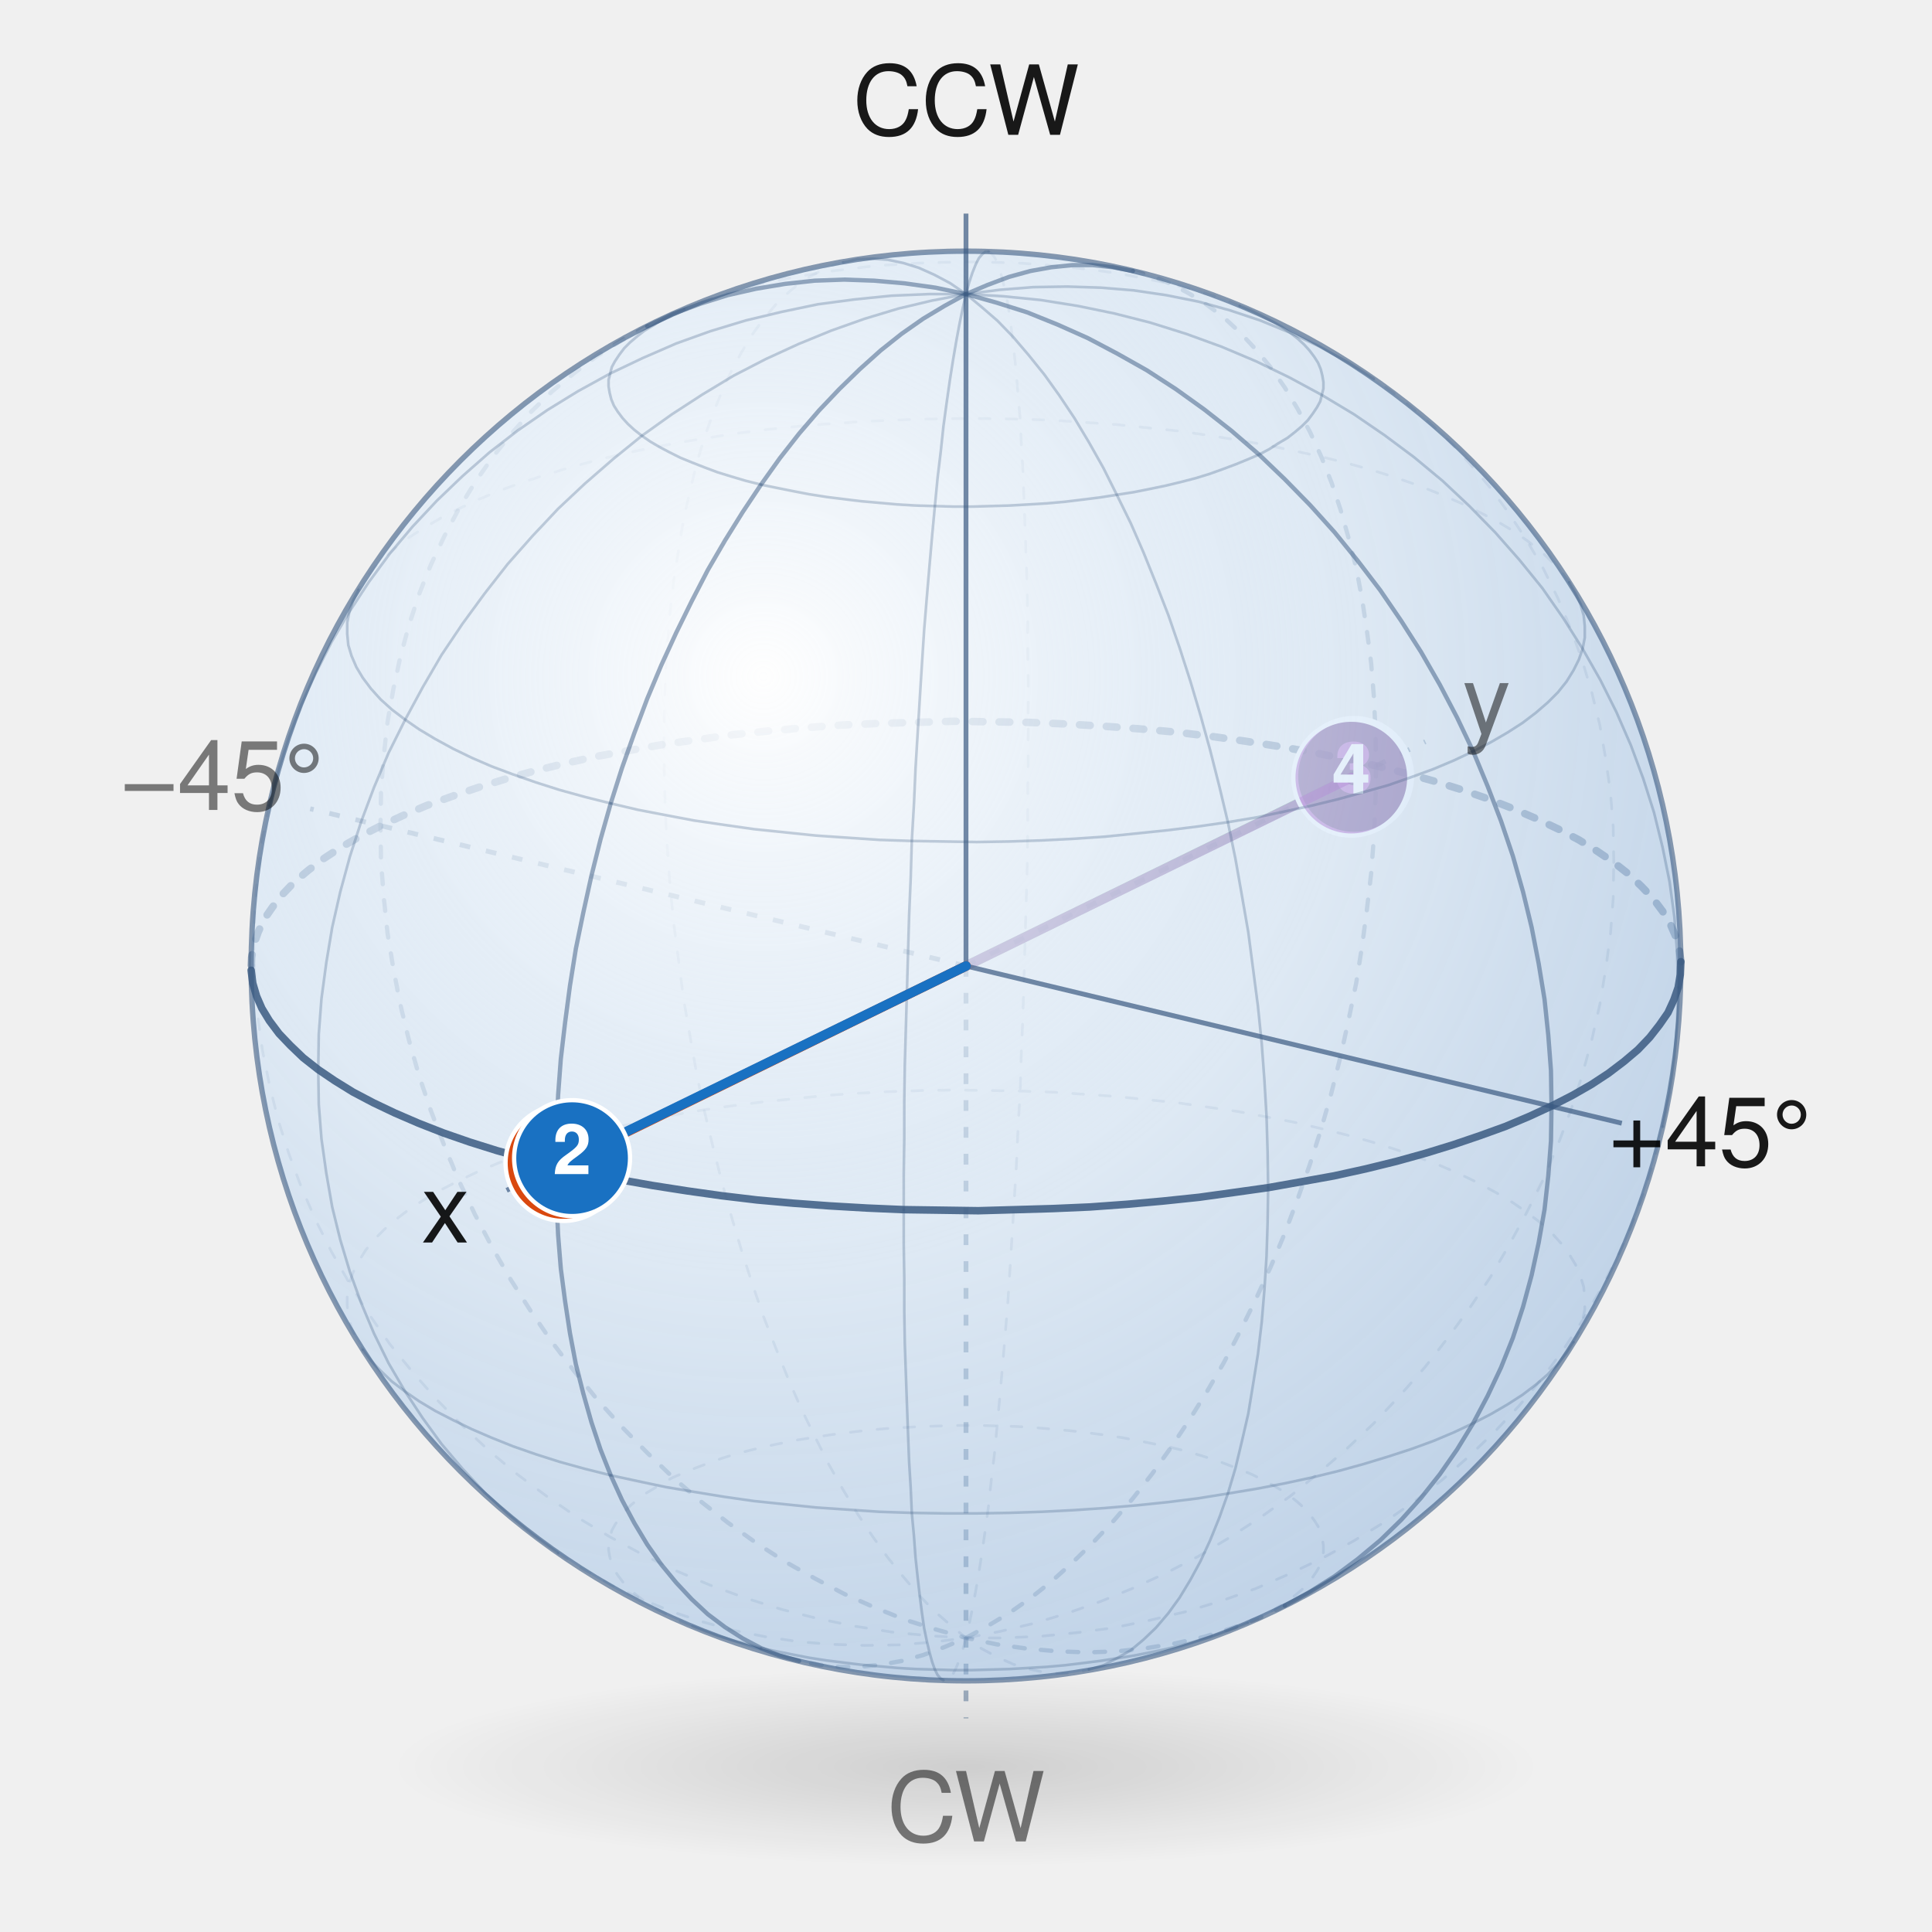
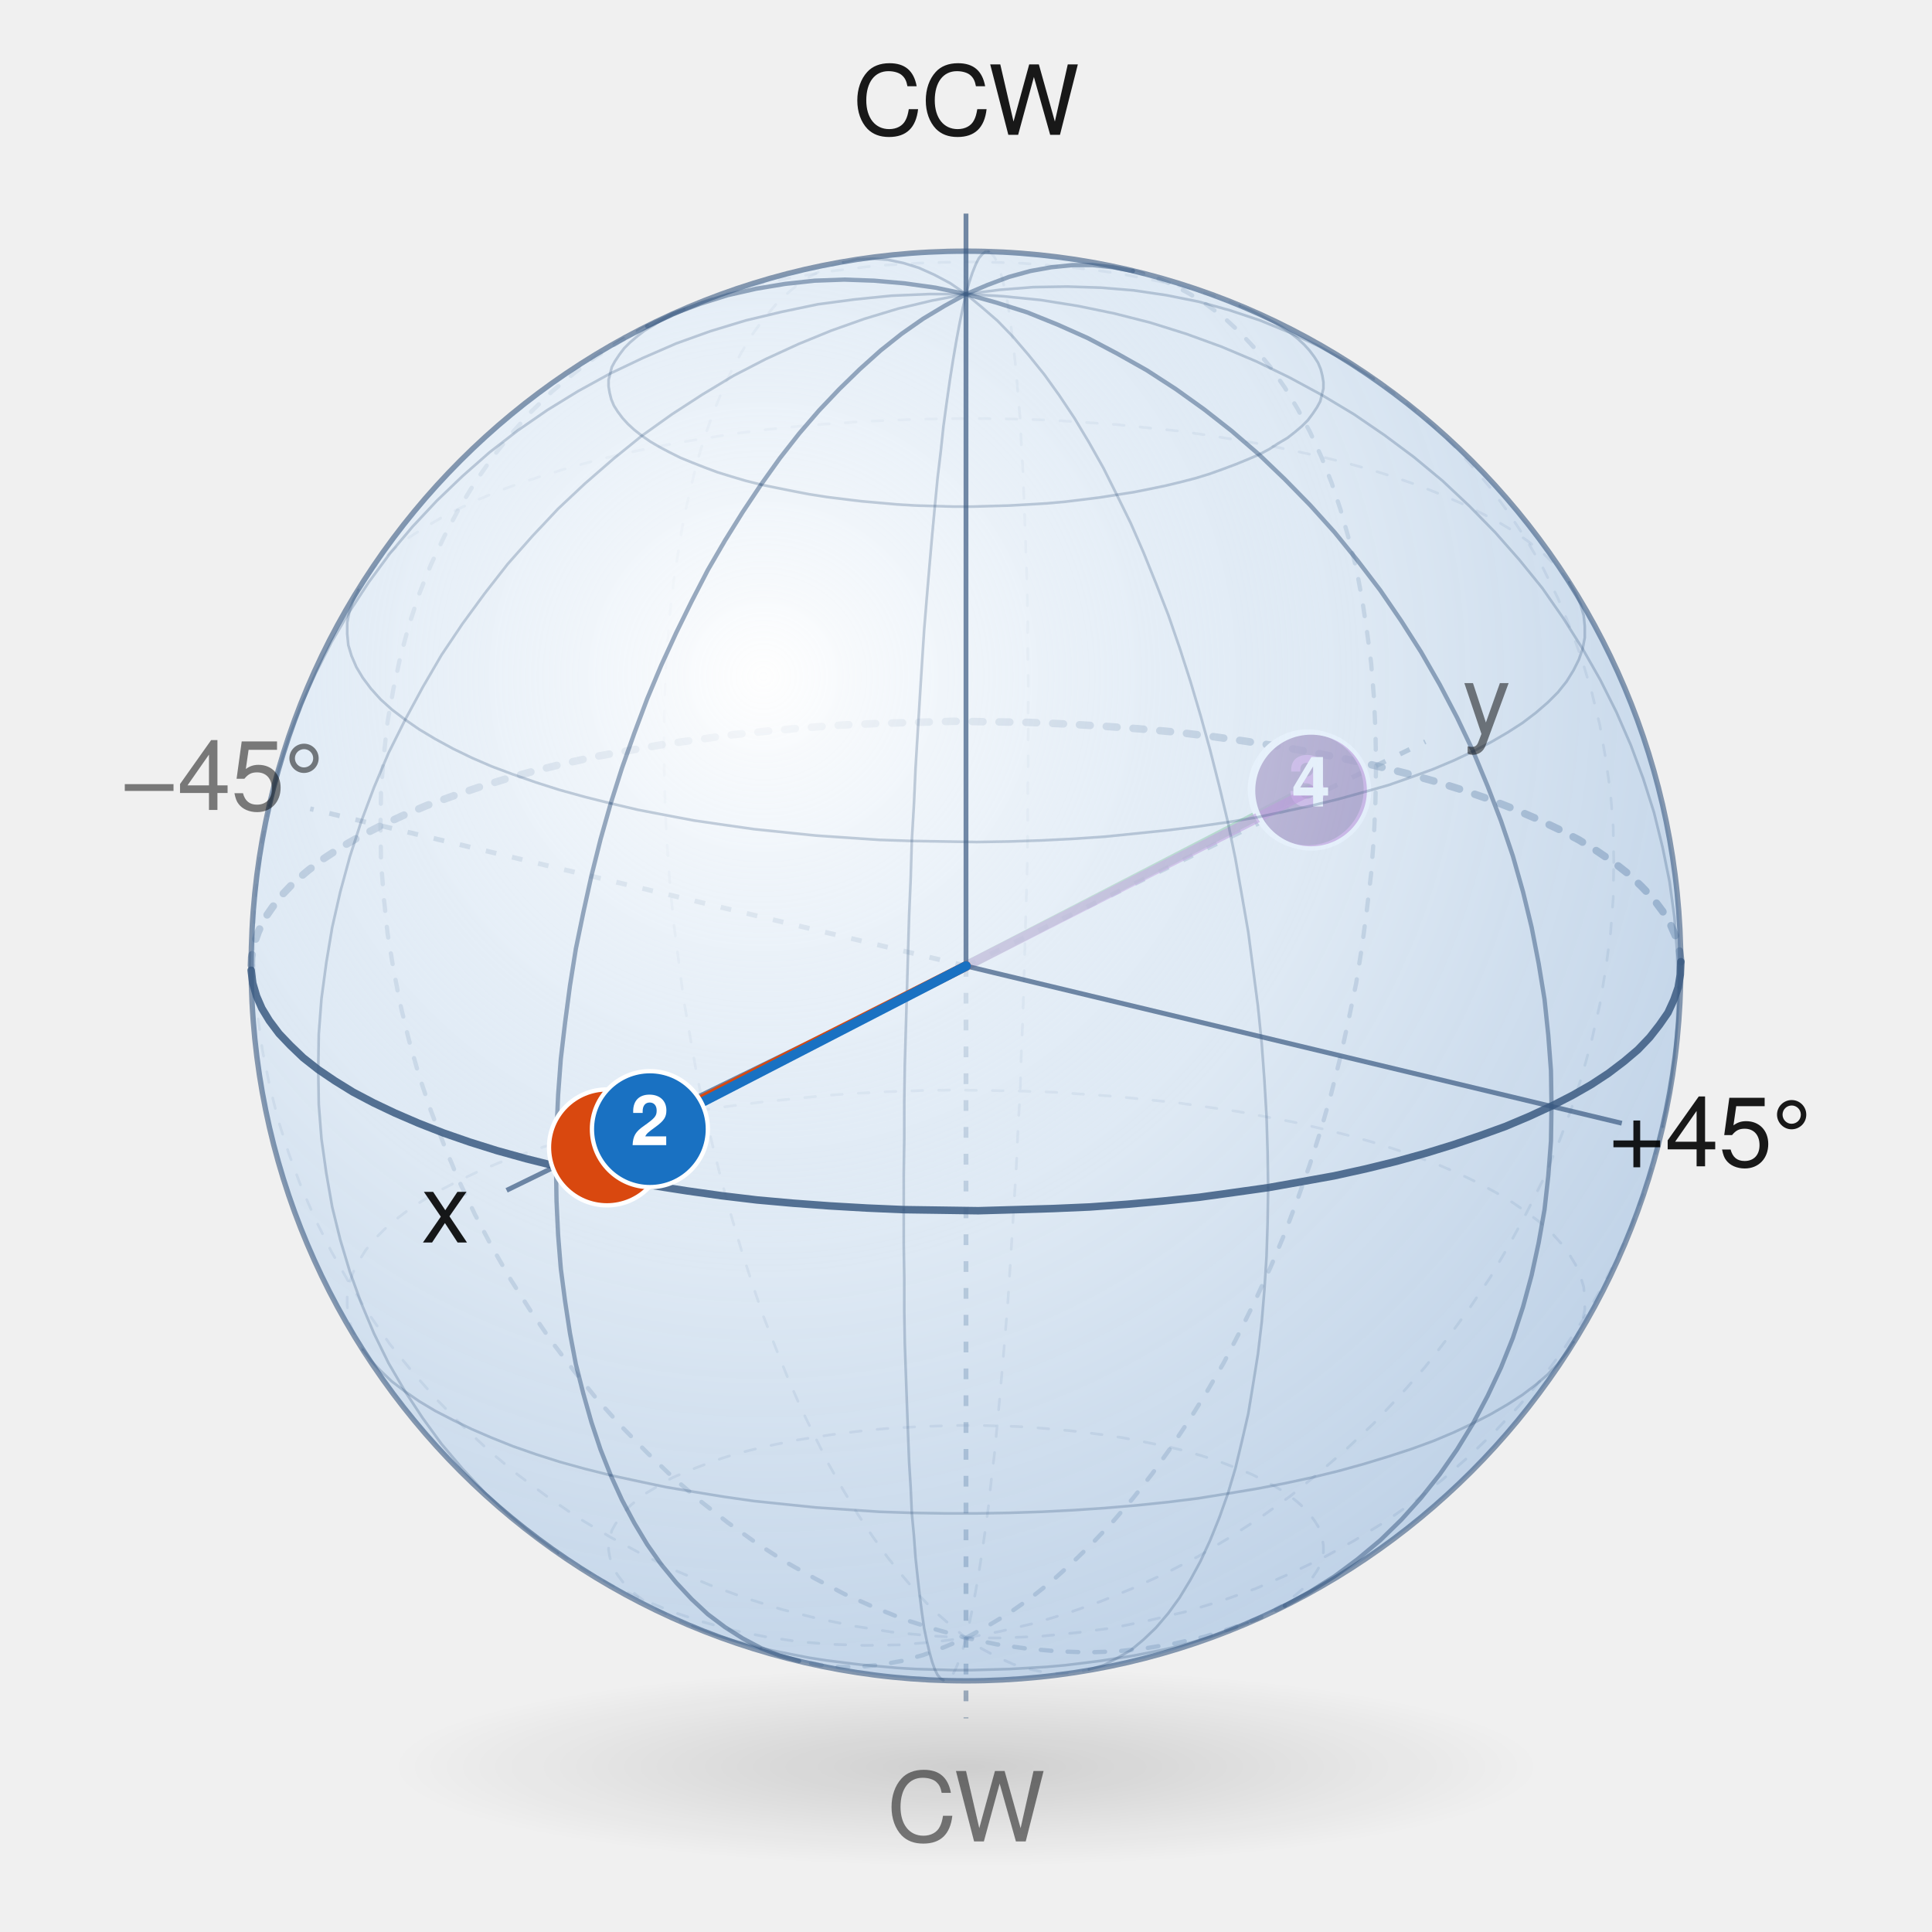
<svg xmlns="http://www.w3.org/2000/svg" viewBox="0 0 360 360" width="360" height="360" font-family="-apple-system, Segoe UI, Helvetica, Arial, sans-serif" font-size="18.0">
  <defs>
    <radialGradient id="pg-ball" cx="36%" cy="30%" r="75%">
      <stop offset="0" stop-color="#ffffff" stop-opacity="0.95" />
      <stop offset="0.55" stop-color="#cfe3f7" stop-opacity="0.55" />
      <stop offset="1" stop-color="#8db3dd" stop-opacity="0.5" />
    </radialGradient>
    <radialGradient id="pg-floor">
      <stop offset="0" stop-color="#000" stop-opacity="0.14" />
      <stop offset="1" stop-color="#000" stop-opacity="0" />
    </radialGradient>
  </defs>
  <ellipse cx="180.0" cy="329.2" rx="106.6" ry="18.6" fill="url(#pg-floor)" />
  <polyline points="184.2,46.9 184.7,47.2 185.3,47.9 185.8,48.9 186.3,50.3 186.8,52.1 187.3,54.2 187.8,56.6 188.2,59.4 188.6,62.5 189.0,66.0 189.4,69.7 189.7,73.8 190.1,78.1 190.3,82.7 190.6,87.6 190.8,92.8 191.0,98.2 191.2,103.8 191.4,109.6 191.5,115.6 191.5,121.8 191.6,128.1 191.6,134.6 191.6,141.2 191.5,147.9 191.5,154.8 191.4,161.6 191.2,168.6 191.0,175.5 190.8,182.5 190.6,189.4 190.3,196.4 190.1,203.3 189.7,210.1 189.4,216.9 189.0,223.5 188.6,230.0 188.2,236.4 187.8,242.6 187.3,248.7 186.8,254.6 186.3,260.3 185.8,265.7 185.3,270.9 184.7,275.9 184.2,280.6 183.6,285.0 183.0,289.2 182.4,293.0 181.8,296.5 181.2,299.7 180.6,302.6 180.0,305.2 179.4,307.4 178.8,309.2 178.2,310.7 177.6,311.9 177.0,312.6 176.4,313.1 175.8,313.1" fill="none" stroke="#3b5b82" stroke-width="0.5" stroke-opacity="0.17" stroke-linecap="round" stroke-dasharray="2 3" />
  <polyline points="157.1,48.9 154.4,49.7 151.9,51.0 149.3,52.5 146.9,54.5 144.6,56.7 142.3,59.4 140.2,62.3 138.2,65.6 136.3,69.1 134.5,73.0 132.8,77.2 131.2,81.7 129.8,86.4 128.6,91.4 127.4,96.6 126.5,102.1 125.6,107.7 124.9,113.6 124.4,119.6 124.0,125.9 123.8,132.2 123.7,138.7 123.8,145.3 124.0,152.0 124.4,158.8 124.9,165.6 125.6,172.5 126.5,179.4 127.4,186.3 128.6,193.2 129.8,200.0 131.2,206.8 132.8,213.5 134.5,220.2 136.3,226.7 138.2,233.1 140.2,239.3 142.3,245.4 144.6,251.3 146.9,257.0 149.3,262.5 151.9,267.8 154.4,272.8 157.1,277.6 159.8,282.1 162.6,286.3 165.4,290.2 168.3,293.8 171.2,297.2 174.1,300.2 177.1,302.8 180.0,305.2 182.9,307.2 185.9,308.8 188.8,310.1 191.7,311.0 194.6,311.6 197.4,311.8 200.2,311.7 202.9,311.1" fill="none" stroke="#3b5b82" stroke-width="0.5" stroke-opacity="0.17" stroke-linecap="round" stroke-dasharray="2 3" />
  <polyline points="50.2,150.1 48.9,156.5 48.0,163.0 47.5,169.5 47.3,176.0 47.5,182.6 48.0,189.1 48.9,195.7 50.2,202.1 51.8,208.6 53.8,214.9 56.1,221.1 58.8,227.3 61.8,233.3 65.1,239.1 68.7,244.8 72.6,250.4 76.9,255.7 81.4,260.8 86.2,265.7 91.2,270.4 96.5,274.8 102.0,278.9 107.7,282.8 113.7,286.4 119.8,289.7 126.0,292.7 132.4,295.4 139.0,297.8 145.7,299.9 152.4,301.6 159.2,303.0 166.1,304.1 173.1,304.8 180.0,305.2 186.9,305.2 193.9,304.9 200.8,304.2 207.6,303.3 214.3,301.9 221.0,300.3 227.6,298.3 234.0,296.0 240.2,293.3 246.3,290.4 252.3,287.1 258.0,283.6 263.5,279.8 268.8,275.7 273.8,271.3 278.6,266.7 283.1,261.9 287.4,256.8 291.3,251.5 294.9,246.0 298.2,240.4 301.2,234.5 303.9,228.6 306.2,222.5 308.2,216.2 309.8,209.9" fill="none" stroke="#3b5b82" stroke-width="0.5" stroke-opacity="0.17" stroke-linecap="round" stroke-dasharray="2 3" />
  <polyline points="300.7,160.7 300.6,154.2 300.1,147.8 299.2,141.4 298.1,135.1 296.6,129.0 294.8,123.0 292.7,117.2 290.3,111.5 287.6,106.0 284.5,100.7 281.2,95.7 277.7,90.9 273.8,86.3 269.7,81.9 265.4,77.9 260.8,74.1 256.0,70.6" fill="none" stroke="#3b5b82" stroke-width="0.5" stroke-opacity="0.17" stroke-linecap="round" stroke-dasharray="2 3" />
  <polyline points="104.0,289.4 109.0,292.6 114.3,295.5 119.6,298.0 125.2,300.3 130.9,302.2 136.7,303.8 142.7,305.0 148.8,305.9 154.9,306.4 161.1,306.6 167.4,306.5 173.7,306.0 180.0,305.2 186.3,304.0 192.6,302.5 198.9,300.6 205.1,298.4 211.2,295.9 217.3,293.1 223.3,290.0 229.1,286.5 234.8,282.8 240.4,278.8 245.7,274.5 251.0,269.9 256.0,265.2 260.8,260.1 265.4,254.9 269.7,249.4 273.8,243.8 277.7,238.0 281.2,232.0 284.5,225.9 287.6,219.7 290.3,213.3 292.7,206.9 294.8,200.4 296.6,193.8 298.1,187.2 299.2,180.6 300.1,173.9 300.6,167.3 300.7,160.7" fill="none" stroke="#3b5b82" stroke-width="0.5" stroke-opacity="0.17" stroke-linecap="round" stroke-dasharray="2 3" />
  <polyline points="232.5,302.4 234.6,301.5 236.5,300.5 238.2,299.4 239.9,298.4 241.3,297.3 242.6,296.2 243.7,295.1 244.6,293.9 245.4,292.7 246.0,291.6 246.3,290.4 246.6,289.2 246.6,288.0 246.4,286.8 246.1,285.6 245.6,284.4 244.9,283.3 244.0,282.1 243.0,281.0 241.8,279.9 240.4,278.8 238.8,277.7 237.1,276.7 235.2,275.7 233.2,274.7 231.0,273.8 228.7,272.9 226.3,272.0 223.7,271.2 221.0,270.4 218.2,269.7 215.3,269.1 212.3,268.5 209.2,267.9 206.0,267.4 202.8,267.0 199.5,266.6 196.1,266.3 192.7,266.0 189.3,265.8 185.8,265.7 182.3,265.6 178.8,265.6 175.4,265.7 171.9,265.8 168.4,266.0 165.0,266.2 161.6,266.5 158.3,266.9 155.1,267.3 151.9,267.8 148.7,268.3 145.7,268.9 142.8,269.5 139.9,270.2 137.2,270.9 134.6,271.7 132.1,272.6 129.7,273.5 127.5,274.4 125.4,275.3 123.5,276.3 121.8,277.4 120.1,278.4 118.7,279.5 117.4,280.6 116.3,281.7 115.4,282.9 114.6,284.1 114.0,285.2 113.7,286.4 113.4,287.6 113.4,288.8 113.6,290.0 113.9,291.2 114.4,292.4 115.1,293.5 116.0,294.7 117.0,295.8 118.2,296.9 119.6,298.0 121.2,299.1 122.9,300.1 124.8,301.1 126.8,302.1 129.0,303.0" fill="none" stroke="#3b5b82" stroke-width="0.5" stroke-opacity="0.17" stroke-linecap="round" stroke-dasharray="2 3" />
  <polyline points="293.2,250.1 294.2,248.1 294.9,246.0 295.3,244.0 295.3,241.9 295.1,239.8 294.5,237.8 293.6,235.7 292.4,233.7 290.9,231.7 289.1,229.7 287.0,227.8 284.5,225.9 281.9,224.1 278.9,222.3 275.6,220.5 272.1,218.8 268.4,217.2 264.4,215.7 260.1,214.2 255.7,212.8 251.0,211.5 246.2,210.3 241.1,209.1 235.9,208.1 230.6,207.1 225.1,206.3 219.5,205.5 213.7,204.9 207.9,204.3 202.0,203.9 196.1,203.5 190.1,203.3 184.0,203.2 178.0,203.1 172.0,203.2 165.9,203.4 160.0,203.7 154.1,204.1 148.2,204.7 142.4,205.3 136.8,206.0 131.2,206.8 125.8,207.7 120.6,208.8 115.5,209.9 110.6,211.1 105.9,212.4 101.3,213.7 97.0,215.2 92.9,216.7 89.1,218.3 85.5,220.0 82.2,221.7 79.1,223.5 76.3,225.3 73.8,227.2 71.6,229.1 69.7,231.0 68.1,233.0 66.8,235.1 65.8,237.1 65.1,239.1 64.7,241.2 64.7,243.3 64.9,245.3 65.5,247.4 66.4,249.4 67.6,251.5" fill="none" stroke="#3b5b82" stroke-width="0.5" stroke-opacity="0.17" stroke-linecap="round" stroke-dasharray="2 3" />
  <polyline points="292.4,108.5 290.9,106.5 289.1,104.6 287.0,102.6 284.5,100.7 281.9,98.9 278.9,97.1 275.6,95.4 272.1,93.7 268.4,92.1 264.4,90.5 260.1,89.0 255.7,87.6 251.0,86.3 246.2,85.1 241.1,84.0 235.9,82.9 230.6,82.0 225.1,81.1 219.5,80.3 213.7,79.7 207.9,79.1 202.0,78.7 196.1,78.3 190.1,78.1 184.0,78.0 178.0,78.0 172.0,78.1 165.9,78.3 160.0,78.6 154.1,79.0 148.2,79.5 142.4,80.1 136.8,80.8 131.2,81.7 125.8,82.6 120.6,83.6 115.5,84.7 110.6,85.9 105.9,87.2 101.3,88.6 97.0,90.0 92.9,91.5 89.1,93.1 85.5,94.8 82.2,96.5 79.1,98.3 76.3,100.1 73.8,102.0 71.6,103.9 69.7,105.9 68.1,107.9 66.8,109.9" fill="none" stroke="#3b5b82" stroke-width="0.5" stroke-opacity="0.17" stroke-linecap="round" stroke-dasharray="2 3" />
  <polyline points="231.0,57.0 228.7,56.1 226.3,55.2 223.7,54.4 221.0,53.7 218.2,52.9 215.3,52.3 212.3,51.7 209.2,51.1 206.0,50.6 202.8,50.2 199.5,49.8 196.1,49.5 192.7,49.2 189.3,49.0 185.8,48.9 182.3,48.8 178.8,48.8 175.4,48.9 171.9,49.0 168.4,49.2 165.0,49.4 161.6,49.7 158.3,50.1 155.1,50.5 151.9,51.0 148.7,51.5 145.7,52.1 142.8,52.7 139.9,53.4 137.2,54.2 134.6,54.9 132.1,55.8 129.7,56.7 127.5,57.6" fill="none" stroke="#3b5b82" stroke-width="0.5" stroke-opacity="0.17" stroke-linecap="round" stroke-dasharray="2 3" />
  <polyline points="211.1,50.5 214.7,51.5 218.2,52.9 221.6,54.7 224.9,56.8 228.1,59.2 231.1,62.0 234.0,65.1 236.8,68.5 239.4,72.2 241.8,76.2 244.1,80.5 246.2,85.1 248.1,89.9 249.8,95.0 251.3,100.3 252.7,105.8 253.8,111.6 254.7,117.5 255.5,123.6 256.0,129.8 256.3,136.2 256.4,142.7 256.3,149.3 256.0,156.0 255.5,162.7 254.7,169.5 253.8,176.3 252.7,183.2 251.3,190.0 249.8,196.8 248.1,203.6 246.2,210.3 244.1,216.9 241.8,223.4 239.4,229.8 236.8,236.0 234.0,242.1 231.1,248.0 228.1,253.8 224.9,259.3 221.6,264.6 218.2,269.7 214.7,274.6 211.1,279.2 207.4,283.5 203.6,287.5 199.8,291.2 195.9,294.7 192.0,297.8 188.0,300.6 184.0,303.0 180.0,305.2 176.0,306.9 172.0,308.4 168.0,309.5 164.1,310.2 160.2,310.6 156.4,310.6 152.6,310.2 148.9,309.5" fill="none" stroke="#3b5b82" stroke-width="0.8" stroke-opacity="0.30" stroke-linecap="round" stroke-dasharray="2 3" />
  <polyline points="120.6,60.8 115.9,63.4 111.3,66.3 107.0,69.5 102.8,73.0 98.9,76.8 95.2,80.9 91.7,85.3 88.5,89.9 85.5,94.8 82.8,99.9 80.3,105.2 78.1,110.7 76.2,116.5 74.6,122.4 73.3,128.4 72.2,134.6 71.5,140.9 71.0,147.4 70.9,153.9 71.0,160.5 71.5,167.1 72.2,173.8 73.3,180.5 74.6,187.2 76.2,193.8 78.1,200.5 80.3,207.0 82.8,213.5 85.5,220.0 88.5,226.3 91.7,232.4 95.2,238.5 98.9,244.3 102.8,250.0 107.0,255.5 111.3,260.8 115.9,265.9 120.6,270.7 125.4,275.3 130.5,279.7 135.6,283.7 140.9,287.5 146.3,291.0 151.8,294.1 157.3,297.0 162.9,299.5 168.6,301.8 174.3,303.6 180.0,305.2 185.7,306.4 191.4,307.2 197.1,307.7 202.7,307.9 208.2,307.7 213.7,307.1 219.1,306.2 224.4,305.0 229.5,303.4 234.6,301.5 239.4,299.2" fill="none" stroke="#3b5b82" stroke-width="0.8" stroke-opacity="0.30" stroke-linecap="round" stroke-dasharray="2 3" />
  <polyline points="313.2,179.2 312.9,176.8 312.2,174.4 311.2,172.1 309.8,169.8 308.0,167.4 305.9,165.2 303.5,162.9 300.7,160.7 297.6,158.6 294.2,156.5 290.4,154.5 286.4,152.6 282.0,150.7 277.4,148.9 272.5,147.2 267.4,145.6 262.0,144.1 256.4,142.7 250.6,141.4 244.6,140.2 238.4,139.1 232.0,138.1 225.6,137.2 218.9,136.4 212.2,135.8 205.4,135.3 198.5,134.9 191.6,134.6 184.6,134.5 177.7,134.4 170.7,134.6 163.8,134.8 156.9,135.1 150.0,135.6 143.3,136.2 136.6,136.9 130.1,137.8 123.7,138.7 117.5,139.8 111.4,140.9 105.5,142.2 99.8,143.6 94.4,145.1 89.2,146.7 84.2,148.4 79.5,150.1 75.0,152.0 70.9,153.9 67.0,155.9 63.5,157.9 60.3,160.0 57.4,162.2 54.8,164.4 52.6,166.7 50.8,169.0 49.2,171.3 48.1,173.7 47.3,176.0 46.9,178.4 46.8,180.8" fill="none" stroke="#3b5b82" stroke-width="1.4" stroke-opacity="0.51" stroke-linecap="round" stroke-dasharray="2 3" />
  <line x1="180.0" y1="180.0" x2="265.6" y2="138.2" stroke="#3b5b82" stroke-width="0.9" stroke-opacity="0.45" stroke-dasharray="2 3" />
  <line x1="180.0" y1="180.0" x2="57.8" y2="150.7" stroke="#3b5b82" stroke-width="0.9" stroke-opacity="0.45" stroke-dasharray="2 3" />
  <line x1="180.0" y1="180.0" x2="180.0" y2="320.2" stroke="#3b5b82" stroke-width="0.9" stroke-opacity="0.45" stroke-dasharray="2 3" />
-   <line x1="180.0" y1="180.0" x2="252.3" y2="144.6" stroke="#2f9e44" stroke-width="1.8" stroke-opacity="0.6" stroke-linecap="round" />
-   <circle cx="252.3" cy="144.6" r="10.8" fill="#2f9e44" fill-opacity="0.6" stroke="#ffffff" stroke-width="0.8" />
-   <text x="252.3" y="144.6" text-anchor="middle" dominant-baseline="central" font-weight="700" font-size="13.0" fill="#ffffff">3</text>
-   <line x1="180.0" y1="180.0" x2="251.8" y2="144.9" stroke="#9c36b5" stroke-width="1.8" stroke-opacity="0.6" stroke-linecap="round" />
-   <circle cx="251.8" cy="144.9" r="10.8" fill="#9c36b5" fill-opacity="0.6" stroke="#ffffff" stroke-width="0.8" />
-   <text x="251.8" y="144.9" text-anchor="middle" dominant-baseline="central" font-weight="700" font-size="13.0" fill="#ffffff">4</text>
+   <line x1="180.0" y1="180.0" x2="243.7" y2="147.1" stroke="#2f9e44" stroke-width="1.8" stroke-opacity="0.6" stroke-linecap="round" />
+   <circle cx="243.7" cy="147.1" r="10.8" fill="#2f9e44" fill-opacity="0.6" stroke="#ffffff" stroke-width="0.8" />
+   <text x="243.7" y="147.1" text-anchor="middle" dominant-baseline="central" font-weight="700" font-size="13.0" fill="#ffffff">3</text>
+   <line x1="180.0" y1="180.0" x2="244.3" y2="147.3" stroke="#9c36b5" stroke-width="1.8" stroke-opacity="0.6" stroke-linecap="round" />
+   <circle cx="244.3" cy="147.3" r="10.8" fill="#9c36b5" fill-opacity="0.6" stroke="#ffffff" stroke-width="0.8" />
+   <text x="244.3" y="147.3" text-anchor="middle" dominant-baseline="central" font-weight="700" font-size="13.0" fill="#ffffff">4</text>
  <circle cx="180.0" cy="180.0" r="133.2" fill="url(#pg-ball)" stroke="#3b5b82" stroke-opacity="0.6" stroke-width="1" />
  <polyline points="168.4,225.4 168.4,218.8 168.5,212.1 168.5,205.2 168.6,198.4 168.8,191.4 169.0,184.5 169.2,177.5 169.4,170.6 169.7,163.6 169.9,156.7 170.3,149.9 170.6,143.1 171.0,136.5 171.4,130.0 171.8,123.6 172.2,117.4 172.7,111.3 173.2,105.4 173.7,99.7 174.2,94.3 174.7,89.1 175.3,84.1 175.8,79.4 176.4,75.0 177.0,70.8 177.6,67.0 178.2,63.5 178.8,60.3 179.4,57.4 180.0,54.8 180.6,52.6 181.2,50.8 181.8,49.3 182.4,48.1 183.0,47.4 183.6,46.9 184.2,46.9" fill="none" stroke="#3b5b82" stroke-width="0.5" stroke-opacity="0.28" stroke-linecap="round" />
  <polyline points="175.8,313.1 175.3,312.8 174.7,312.1 174.2,311.1 173.7,309.7 173.2,307.9 172.7,305.8 172.2,303.4 171.8,300.6 171.4,297.5 171.0,294.0 170.6,290.3 170.3,286.2 169.9,281.9 169.7,277.3 169.4,272.4 169.2,267.2 169.0,261.8 168.8,256.2 168.6,250.4 168.5,244.4 168.5,238.2 168.4,231.9 168.4,225.4" fill="none" stroke="#3b5b82" stroke-width="0.5" stroke-opacity="0.28" stroke-linecap="round" />
  <polyline points="236.3,221.3 236.2,214.7 236.0,208.0 235.6,201.2 235.1,194.4 234.4,187.5 233.5,180.6 232.6,173.7 231.4,166.8 230.2,160.0 228.8,153.2 227.2,146.5 225.5,139.8 223.7,133.3 221.8,126.9 219.8,120.7 217.7,114.6 215.4,108.7 213.1,103.0 210.7,97.5 208.1,92.2 205.6,87.2 202.9,82.4 200.2,77.9 197.4,73.7 194.6,69.8 191.7,66.2 188.8,62.8 185.9,59.8 182.9,57.2 180.0,54.8 177.1,52.8 174.1,51.2 171.2,49.9 168.3,49.0 165.4,48.4 162.6,48.2 159.8,48.3 157.1,48.9" fill="none" stroke="#3b5b82" stroke-width="0.5" stroke-opacity="0.28" stroke-linecap="round" />
  <polyline points="202.9,311.1 205.6,310.3 208.1,309.0 210.7,307.5 213.1,305.5 215.4,303.3 217.7,300.6 219.8,297.7 221.8,294.4 223.7,290.9 225.5,287.0 227.2,282.8 228.8,278.3 230.2,273.6 231.4,268.6 232.6,263.4 233.5,257.9 234.4,252.3 235.1,246.4 235.6,240.4 236.0,234.1 236.2,227.8 236.3,221.3" fill="none" stroke="#3b5b82" stroke-width="0.5" stroke-opacity="0.28" stroke-linecap="round" />
  <polyline points="312.7,184.0 312.5,177.4 312.0,170.9 311.1,164.3 309.8,157.9 308.2,151.4 306.2,145.1 303.9,138.9 301.2,132.7 298.2,126.7 294.9,120.9 291.3,115.2 287.4,109.6 283.1,104.3 278.6,99.2 273.8,94.3 268.8,89.6 263.5,85.2 258.0,81.1 252.3,77.2 246.3,73.6 240.2,70.3 234.0,67.3 227.6,64.6 221.0,62.2 214.3,60.1 207.6,58.4 200.8,57.0 193.9,55.9 186.9,55.2 180.0,54.8 173.1,54.8 166.1,55.1 159.2,55.8 152.4,56.7 145.7,58.1 139.0,59.7 132.4,61.7 126.0,64.0 119.8,66.7 113.7,69.6 107.7,72.9 102.0,76.4 96.5,80.2 91.2,84.3 86.2,88.7 81.4,93.3 76.9,98.1 72.6,103.2 68.7,108.5 65.1,114.0 61.8,119.6 58.8,125.5 56.1,131.4 53.8,137.5 51.8,143.8 50.2,150.1" fill="none" stroke="#3b5b82" stroke-width="0.5" stroke-opacity="0.28" stroke-linecap="round" />
  <polyline points="309.8,209.9 311.1,203.5 312.0,197.0 312.5,190.5 312.7,184.0" fill="none" stroke="#3b5b82" stroke-width="0.5" stroke-opacity="0.28" stroke-linecap="round" />
  <polyline points="256.0,70.6 251.0,67.4 245.7,64.5 240.4,62.0 234.8,59.7 229.1,57.8 223.3,56.2 217.3,55.0 211.2,54.1 205.1,53.6 198.9,53.4 192.6,53.5 186.3,54.0 180.0,54.8 173.7,56.0 167.4,57.5 161.1,59.4 154.9,61.6 148.8,64.1 142.7,66.9 136.7,70.0 130.9,73.5 125.2,77.2 119.6,81.2 114.3,85.5 109.0,90.1 104.0,94.8 99.2,99.9 94.6,105.1 90.3,110.6 86.2,116.2 82.3,122.0 78.8,128.0 75.5,134.1 72.4,140.3 69.7,146.7 67.3,153.1 65.2,159.6 63.4,166.2 61.9,172.8 60.8,179.4 59.9,186.1 59.4,192.7 59.3,199.3 59.4,205.8 59.9,212.2 60.8,218.6 61.9,224.9 63.4,231.0 65.2,237.0 67.3,242.8 69.7,248.5 72.4,254.0 75.5,259.3 78.8,264.3 82.3,269.1 86.2,273.7 90.3,278.1 94.6,282.1 99.2,285.9 104.0,289.4" fill="none" stroke="#3b5b82" stroke-width="0.5" stroke-opacity="0.28" stroke-linecap="round" />
  <polyline points="141.8,307.1 144.7,307.7 147.7,308.3 150.8,308.9 154.0,309.4 157.2,309.8 160.5,310.2 163.9,310.5 167.3,310.8 170.7,311.0 174.2,311.1 177.7,311.2 181.2,311.2 184.6,311.1 188.1,311.0 191.6,310.8 195.0,310.6 198.4,310.3 201.7,309.9 204.9,309.5 208.1,309.0 211.3,308.5 214.3,307.9 217.2,307.3 220.1,306.6 222.8,305.8 225.4,305.1 227.9,304.2 230.3,303.3 232.5,302.4" fill="none" stroke="#3b5b82" stroke-width="0.5" stroke-opacity="0.28" stroke-linecap="round" />
  <polyline points="129.0,303.0 131.3,303.9 133.7,304.8 136.3,305.6 139.0,306.3 141.8,307.1" fill="none" stroke="#3b5b82" stroke-width="0.5" stroke-opacity="0.28" stroke-linecap="round" />
  <polyline points="113.8,274.9 118.9,276.0 124.1,277.1 129.4,278.0 134.9,278.9 140.5,279.7 146.3,280.3 152.1,280.9 158.0,281.3 163.9,281.7 169.9,281.9 176.0,282.0 182.0,282.0 188.0,281.9 194.1,281.7 200.0,281.4 205.9,281.0 211.8,280.5 217.6,279.9 223.2,279.2 228.8,278.3 234.2,277.4 239.4,276.4 244.5,275.3 249.4,274.1 254.1,272.8 258.7,271.4 263.0,270.0 267.1,268.5 270.9,266.9 274.5,265.2 277.8,263.5 280.9,261.7 283.7,259.9 286.2,258.0 288.4,256.1 290.3,254.1 291.9,252.1 293.2,250.1" fill="none" stroke="#3b5b82" stroke-width="0.5" stroke-opacity="0.28" stroke-linecap="round" />
  <polyline points="67.6,251.5 69.1,253.5 70.9,255.4 73.0,257.4 75.5,259.3 78.1,261.1 81.1,262.9 84.4,264.6 87.9,266.3 91.6,267.9 95.6,269.5 99.9,271.0 104.3,272.4 109.0,273.7 113.8,274.9" fill="none" stroke="#3b5b82" stroke-width="0.5" stroke-opacity="0.28" stroke-linecap="round" />
  <polyline points="113.8,149.7 118.9,150.9 124.1,151.9 129.4,152.9 134.9,153.7 140.5,154.5 146.3,155.1 152.1,155.7 158.0,156.1 163.9,156.5 169.9,156.7 176.0,156.8 182.0,156.9 188.0,156.8 194.1,156.6 200.0,156.3 205.9,155.9 211.8,155.3 217.6,154.7 223.2,154.0 228.8,153.2 234.2,152.3 239.4,151.2 244.5,150.1 249.4,148.9 254.1,147.6 258.7,146.3 263.0,144.8 267.1,143.3 270.9,141.7 274.5,140.0 277.8,138.3 280.9,136.5 283.7,134.7 286.2,132.8 288.4,130.9 290.3,129.0 291.9,127.0 293.2,124.9 294.2,122.9 294.9,120.9 295.3,118.8 295.3,116.7 295.1,114.7 294.5,112.6 293.6,110.6 292.4,108.5" fill="none" stroke="#3b5b82" stroke-width="0.5" stroke-opacity="0.28" stroke-linecap="round" />
  <polyline points="66.8,109.9 65.8,111.9 65.1,114.0 64.7,116.0 64.7,118.1 64.9,120.2 65.5,122.2 66.4,124.3 67.6,126.3 69.1,128.3 70.9,130.3 73.0,132.2 75.5,134.1 78.1,135.9 81.1,137.7 84.4,139.5 87.9,141.2 91.6,142.8 95.6,144.3 99.9,145.8 104.3,147.2 109.0,148.5 113.8,149.7" fill="none" stroke="#3b5b82" stroke-width="0.5" stroke-opacity="0.28" stroke-linecap="round" />
  <polyline points="141.8,90.3 144.7,90.9 147.7,91.5 150.8,92.1 154.0,92.6 157.2,93.0 160.5,93.4 163.9,93.7 167.3,94.0 170.7,94.2 174.2,94.3 177.7,94.4 181.2,94.4 184.6,94.3 188.1,94.2 191.6,94.0 195.0,93.8 198.4,93.5 201.7,93.1 204.9,92.7 208.1,92.2 211.3,91.7 214.3,91.1 217.2,90.5 220.1,89.8 222.8,89.1 225.4,88.3 227.9,87.4 230.3,86.5 232.5,85.6 234.6,84.7 236.5,83.7 238.2,82.6 239.9,81.6 241.3,80.5 242.6,79.4 243.7,78.3 244.6,77.1 245.4,75.9 246.0,74.8 246.3,73.6 246.6,72.4 246.6,71.2 246.4,70.0 246.1,68.8 245.6,67.6 244.9,66.5 244.0,65.3 243.0,64.2 241.8,63.1 240.4,62.0 238.8,60.9 237.1,59.9 235.2,58.9 233.2,57.9 231.0,57.0" fill="none" stroke="#3b5b82" stroke-width="0.5" stroke-opacity="0.28" stroke-linecap="round" />
  <polyline points="127.5,57.6 125.4,58.5 123.5,59.5 121.8,60.6 120.1,61.6 118.7,62.7 117.4,63.8 116.3,64.9 115.4,66.1 114.6,67.3 114.0,68.4 113.7,69.6 113.4,70.8 113.4,72.0 113.6,73.2 113.9,74.4 114.4,75.6 115.1,76.7 116.0,77.9 117.0,79.0 118.2,80.1 119.6,81.2 121.2,82.3 122.9,83.3 124.8,84.3 126.8,85.3 129.0,86.2 131.3,87.1 133.7,88.0 136.3,88.8 139.0,89.6 141.8,90.3" fill="none" stroke="#3b5b82" stroke-width="0.5" stroke-opacity="0.28" stroke-linecap="round" />
  <polyline points="103.6,217.3 103.7,210.7 104.0,204.0 104.5,197.3 105.3,190.5 106.2,183.7 107.3,176.8 108.7,170.0 110.2,163.2 111.9,156.4 113.8,149.7 115.9,143.1 118.2,136.6 120.6,130.2 123.2,124.0 126.0,117.9 128.9,112.0 131.9,106.2 135.1,100.7 138.4,95.4 141.8,90.3 145.3,85.4 148.9,80.8 152.6,76.5 156.4,72.5 160.2,68.8 164.1,65.3 168.0,62.2 172.0,59.4 176.0,57.0 180.0,54.8 184.0,53.1 188.0,51.6 192.0,50.5 195.9,49.8 199.8,49.4 203.6,49.4 207.4,49.8 211.1,50.5" fill="none" stroke="#3b5b82" stroke-width="0.8" stroke-opacity="0.50" stroke-linecap="round" />
  <polyline points="148.9,309.5 145.3,308.5 141.8,307.1 138.4,305.3 135.1,303.2 131.9,300.8 128.9,298.0 126.0,294.9 123.2,291.5 120.6,287.8 118.2,283.8 115.9,279.5 113.8,274.9 111.9,270.1 110.2,265.0 108.7,259.7 107.3,254.2 106.2,248.4 105.3,242.5 104.5,236.4 104.0,230.2 103.7,223.8 103.6,217.3" fill="none" stroke="#3b5b82" stroke-width="0.8" stroke-opacity="0.50" stroke-linecap="round" />
  <polyline points="289.1,206.1 289.0,199.5 288.5,192.9 287.8,186.2 286.7,179.5 285.4,172.8 283.8,166.2 281.9,159.5 279.7,153.0 277.2,146.5 274.5,140.0 271.5,133.7 268.3,127.6 264.8,121.5 261.1,115.7 257.2,110.0 253.0,104.5 248.7,99.2 244.1,94.1 239.4,89.3 234.6,84.7 229.5,80.3 224.4,76.3 219.1,72.5 213.7,69.0 208.2,65.9 202.7,63.0 197.1,60.5 191.4,58.2 185.7,56.4 180.0,54.8 174.3,53.6 168.6,52.8 162.9,52.3 157.3,52.1 151.8,52.3 146.3,52.9 140.9,53.8 135.6,55.0 130.5,56.6 125.4,58.5 120.6,60.8" fill="none" stroke="#3b5b82" stroke-width="0.8" stroke-opacity="0.50" stroke-linecap="round" />
  <polyline points="239.4,299.2 244.1,296.6 248.7,293.7 253.0,290.5 257.2,287.0 261.1,283.2 264.8,279.1 268.3,274.7 271.5,270.1 274.5,265.2 277.2,260.1 279.7,254.8 281.9,249.3 283.8,243.5 285.4,237.6 286.7,231.6 287.8,225.4 288.5,219.1 289.0,212.6 289.1,206.1" fill="none" stroke="#3b5b82" stroke-width="0.8" stroke-opacity="0.50" stroke-linecap="round" />
  <polyline points="103.6,217.3 109.4,218.6 115.4,219.8 121.6,220.9 128.0,221.9 134.4,222.8 141.1,223.6 147.8,224.2 154.6,224.7 161.5,225.1 168.4,225.4 175.4,225.5 182.3,225.6 189.3,225.4 196.2,225.2 203.1,224.9 210.0,224.4 216.7,223.8 223.4,223.1 229.9,222.2 236.3,221.3 242.5,220.2 248.6,219.1 254.5,217.8 260.2,216.4 265.6,214.9 270.8,213.3 275.8,211.6 280.5,209.9 285.0,208.0 289.1,206.1 293.0,204.1 296.5,202.1 299.7,200.0 302.6,197.8 305.2,195.6 307.4,193.3 309.2,191.0 310.8,188.7 311.9,186.3 312.7,184.0 313.1,181.6 313.2,179.2" fill="none" stroke="#3b5b82" stroke-width="1.4" stroke-opacity="0.85" stroke-linecap="round" />
  <polyline points="46.8,180.8 47.1,183.2 47.8,185.6 48.8,187.9 50.2,190.2 52.0,192.6 54.1,194.8 56.5,197.1 59.3,199.3 62.4,201.4 65.8,203.5 69.6,205.5 73.6,207.4 78.0,209.3 82.6,211.1 87.5,212.8 92.6,214.4 98.0,215.9 103.6,217.3" fill="none" stroke="#3b5b82" stroke-width="1.4" stroke-opacity="0.85" stroke-linecap="round" />
  <line x1="180.0" y1="180.0" x2="94.4" y2="221.8" stroke="#3b5b82" stroke-width="0.9" stroke-opacity="0.7" />
  <line x1="180.0" y1="180.0" x2="302.2" y2="209.3" stroke="#3b5b82" stroke-width="0.9" stroke-opacity="0.7" />
  <line x1="180.0" y1="180.0" x2="180.0" y2="39.8" stroke="#3b5b82" stroke-width="0.9" stroke-opacity="0.7" />
-   <line x1="180.0" y1="180.0" x2="105.0" y2="216.7" stroke="#d9480f" stroke-width="1.8" stroke-opacity="1" stroke-linecap="round" />
-   <circle cx="105.0" cy="216.7" r="10.8" fill="#d9480f" fill-opacity="1" stroke="#ffffff" stroke-width="0.8" />
-   <text x="105.0" y="216.7" text-anchor="middle" dominant-baseline="central" font-weight="700" font-size="13.0" fill="#ffffff">1</text>
-   <line x1="180.0" y1="180.0" x2="106.6" y2="215.8" stroke="#1971c2" stroke-width="1.8" stroke-opacity="1" stroke-linecap="round" />
-   <circle cx="106.6" cy="215.8" r="10.8" fill="#1971c2" fill-opacity="1" stroke="#ffffff" stroke-width="0.8" />
-   <text x="106.6" y="215.8" text-anchor="middle" dominant-baseline="central" font-weight="700" font-size="13.0" fill="#ffffff">2</text>
+   <line x1="180.0" y1="180.0" x2="113.1" y2="213.8" stroke="#d9480f" stroke-width="1.8" stroke-opacity="1" stroke-linecap="round" />
+   <circle cx="113.1" cy="213.8" r="10.8" fill="#d9480f" fill-opacity="1" stroke="#ffffff" stroke-width="0.8" />
+   <text x="113.1" y="213.8" text-anchor="middle" dominant-baseline="central" font-weight="700" font-size="13.0" fill="#ffffff">1</text>
+   <line x1="180.0" y1="180.0" x2="121.1" y2="210.4" stroke="#1971c2" stroke-width="1.8" stroke-opacity="1" stroke-linecap="round" />
+   <circle cx="121.1" cy="210.4" r="10.8" fill="#1971c2" fill-opacity="1" stroke="#ffffff" stroke-width="0.8" />
+   <text x="121.1" y="210.4" text-anchor="middle" dominant-baseline="central" font-weight="700" font-size="13.0" fill="#ffffff">2</text>
  <text x="83.0" y="227.4" text-anchor="middle" dominant-baseline="central" fill="currentColor" fill-opacity="0.9">x</text>
  <text x="277.0" y="132.6" text-anchor="middle" dominant-baseline="central" fill="currentColor" fill-opacity="0.5">y</text>
  <text x="318.6" y="213.2" text-anchor="middle" dominant-baseline="central" fill="currentColor" fill-opacity="0.9">+45°</text>
  <text x="41.4" y="146.8" text-anchor="middle" dominant-baseline="central" fill="currentColor" fill-opacity="0.5">−45°</text>
  <text x="180.0" y="21.0" text-anchor="middle" dominant-baseline="central" fill="currentColor" fill-opacity="0.9">CCW</text>
  <text x="180.0" y="339.0" text-anchor="middle" dominant-baseline="central" fill="currentColor" fill-opacity="0.5">CW</text>
</svg>
